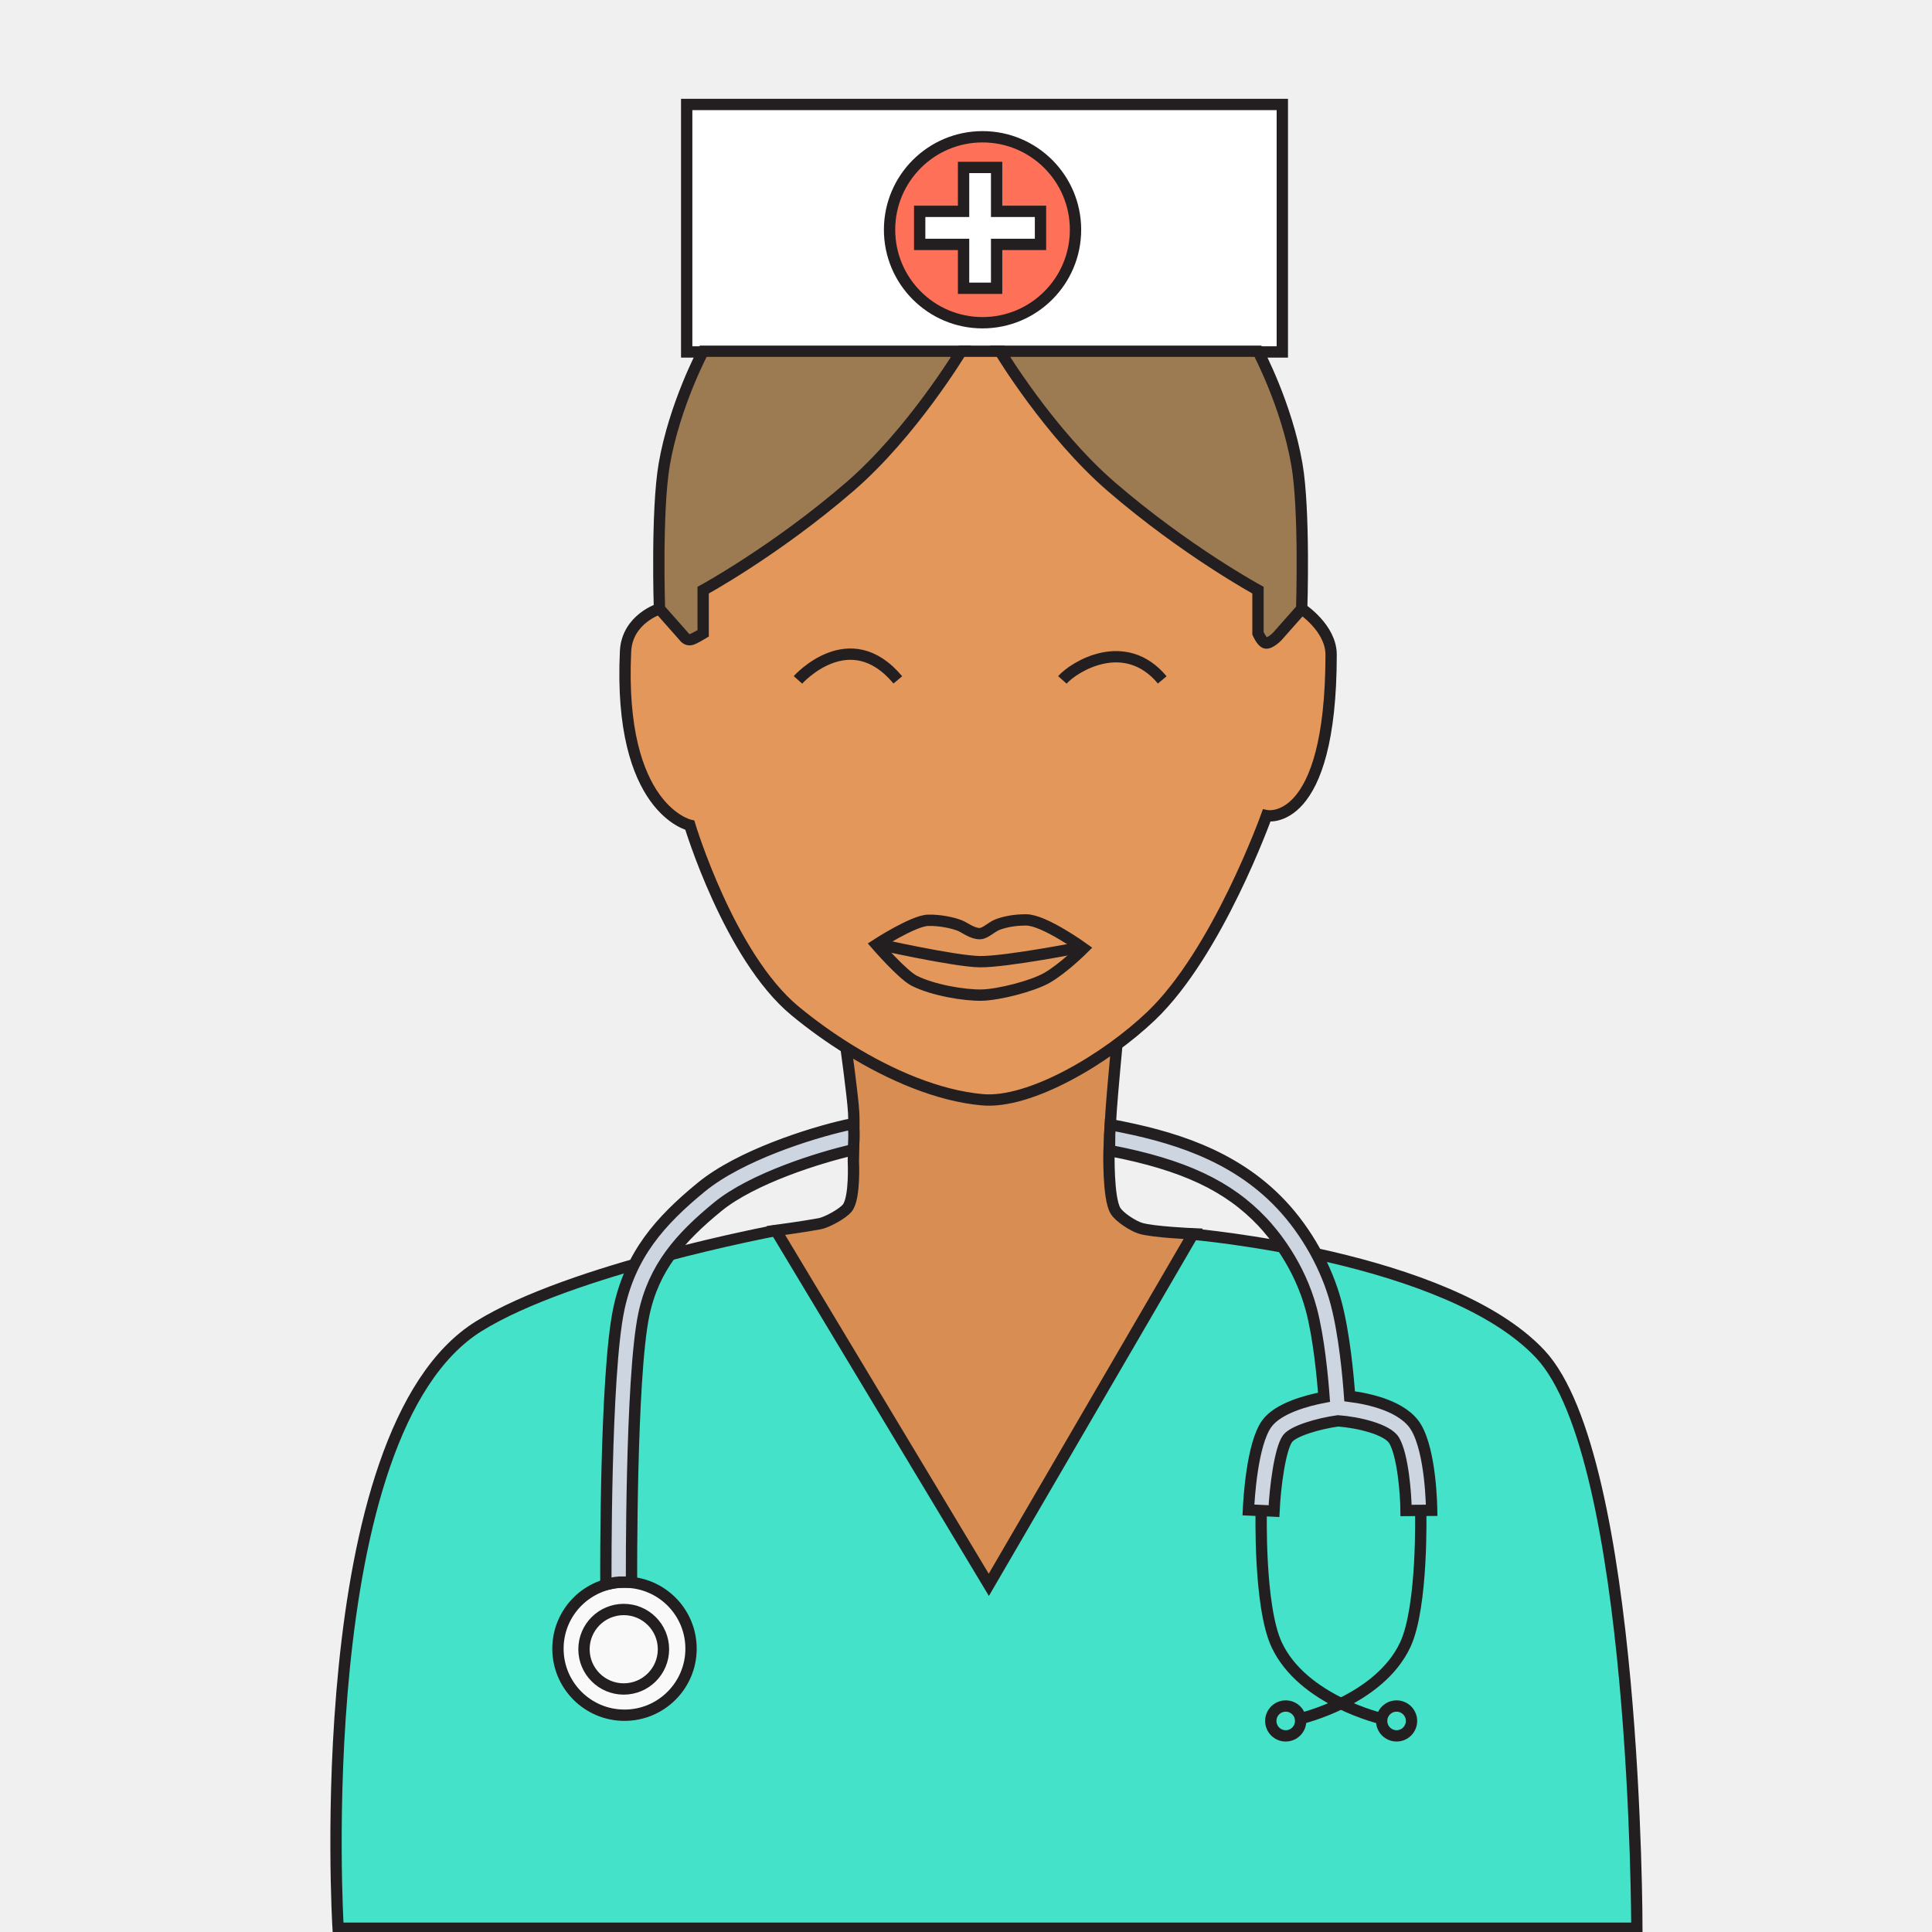
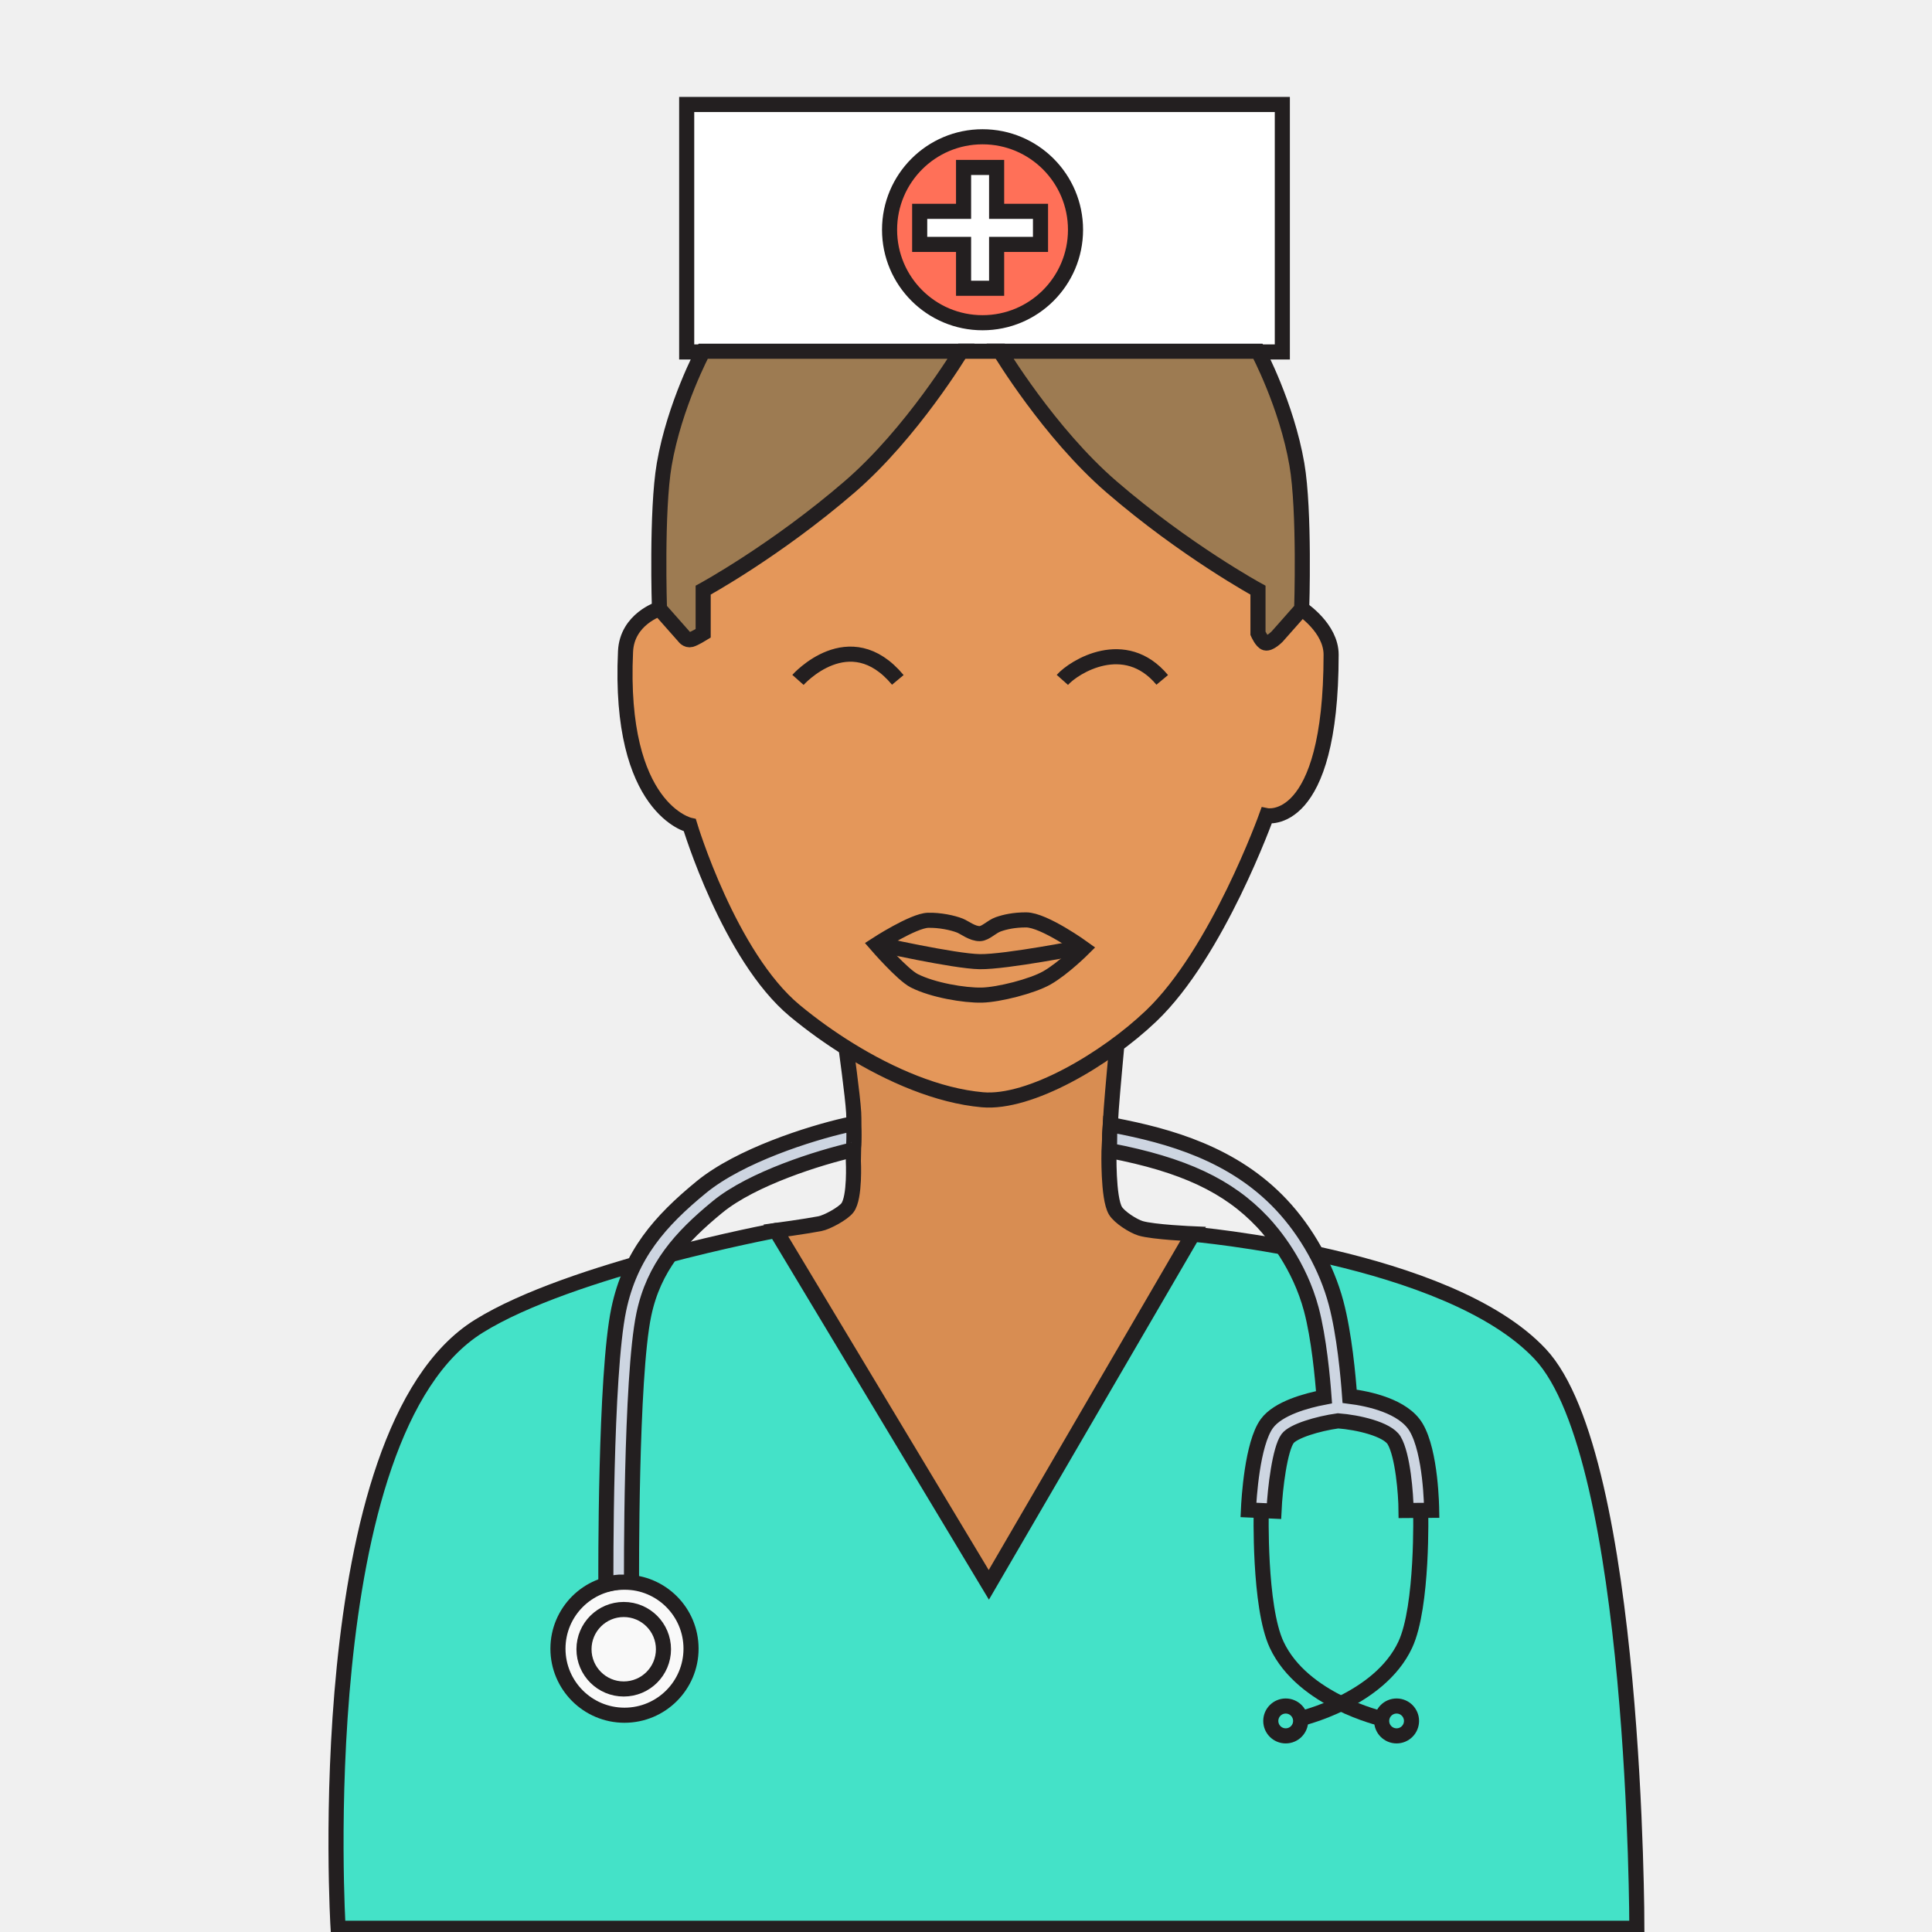
- <svg xmlns="http://www.w3.org/2000/svg" width="256" height="256" viewBox="-43.774 -13.093 256 256">
-   <path fill="#FFF" stroke="#231F20" stroke-width="1.5" stroke-miterlimit="10" d="M47.216.75h78.925v32.792H47.216z" />
-   <circle fill="#FF7058" stroke="#231F20" stroke-width="1.5" stroke-miterlimit="10" cx="86.418" cy="17.35" r="12.32" />
-   <path fill="#FFF" stroke="#231F20" stroke-width="1.5" stroke-miterlimit="10" d="M94.098 14.91h-5.814V9.095h-4.38v5.815h-5.815v4.381h5.815v5.813h4.38v-5.813h5.814z" />
-   <path fill="#44E2C8" stroke="#231F20" stroke-width="1.5" stroke-miterlimit="10" d="M1.027 242.409s-4.028-65.679 18.646-79.772c12.215-7.593 39.359-12.682 39.359-12.682l54.999.465s34.065 2.865 46.286 15.907c12.803 13.665 12.803 76.082 12.803 76.082H1.027z" />
-   <path fill="#D88D52" stroke="#231F20" stroke-width="1.5" stroke-miterlimit="10" d="M104.212 125.378l-35.928.048s.931 6.666 1.058 8.906c.088 1.596-.042 6.401-.042 6.401s.255 4.845-.781 6.211c-.582.769-2.713 1.928-3.66 2.109-2.026.384-5.827.9-5.827.9l28.218 46.952 27.076-46.511s-5.294-.225-6.972-.731c-.974-.294-2.813-1.466-3.331-2.342-1.005-1.704-.849-7.864-.849-7.864s.2-4.199.299-5.595c.149-2.122.739-8.484.739-8.484z" />
-   <path fill="#E4975A" stroke="#231F20" stroke-width="1.5" stroke-miterlimit="10" d="M128.707 67.579s3.9 2.542 3.899 6.074c-.008 23.087-8.548 21.331-8.548 21.331s-6.498 18.153-15.298 26.542c-6.032 5.751-16.083 11.661-22.353 11.105-5.892-.523-12.182-3.255-17.637-6.62a64.249 64.249 0 0 1-7.223-5.175c-8.688-7.205-13.915-24.581-13.915-24.581s-9.508-2.072-8.519-23.034c.203-4.308 4.492-5.642 4.492-5.642l39.978-34.131h5.406l39.721 33.994" />
-   <path fill="#9D7B52" stroke="#231F20" stroke-width="1.5" stroke-miterlimit="10" d="M49.399 33.448s-3.797 7.108-5.156 14.989c-1.059 6.146-.636 19.142-.636 19.142l3.249 3.673s.373.557.942.4c.49-.135 1.601-.824 1.601-.824v-5.721s9.606-5.228 19.424-13.703c8.264-7.134 14.762-17.956 14.762-17.956H49.399zM122.915 33.448s3.797 7.108 5.155 14.989c1.06 6.146.637 19.142.637 19.142l-3.249 3.673s-.986 1.004-1.555.848c-.49-.134-.988-1.272-.988-1.272v-5.721s-9.607-5.228-19.423-13.703c-8.265-7.134-14.763-17.956-14.763-17.956h34.186z" />
-   <circle fill="#F9F9F9" stroke="#231F20" stroke-width="1.5" stroke-miterlimit="10" cx="38.975" cy="205.366" r="8.817" />
-   <circle fill="none" stroke="#231F20" stroke-width="1.5" stroke-miterlimit="10" cx="38.873" cy="205.439" r="5.266" />
-   <path fill="#CDD5E1" stroke="#231F20" stroke-width="1.5" stroke-miterlimit="10" d="M69.378 137.298c0-.341 0-.564-.092-1.489-.353.068-.718.133-1.046.209-4.685 1.069-13.975 4-19.083 8.188-5.466 4.481-9.419 8.949-10.939 16.186-1.828 8.701-1.715 35.35-1.709 36.453 0 0 1.334-.294 1.738-.296.444-.002 1.66 0 1.66 0-.001-.267-.125-27.111 1.629-35.46 1.316-6.268 4.858-10.233 9.771-14.26 4.622-3.79 13.519-6.553 17.915-7.558.111-.026.157-1.195.156-1.973zM143.868 176.036c-1.682-2.826-6.274-3.79-8.809-4.112-.188-2.627-.694-8.224-1.795-12.369-1.249-4.702-3.9-9.454-7.272-13.035-6.34-6.734-14.797-9.095-22.234-10.515-.198-.039-.195-.05-.404-.086-.022.385-.079.856-.09 1.221-.029.963-.021 2.22.012 2.226 9.785 1.868 15.733 4.683 20.25 9.479 1.418 1.507 4.886 5.651 6.462 11.578 1.005 3.783 1.491 9.068 1.679 11.626-2.27.436-6.086 1.445-7.578 3.492-1.948 2.676-2.375 10.001-2.44 11.442l3.386.155c.146-3.163.797-8.231 1.797-9.603.728-.998 4.002-1.988 6.693-2.358 2.612.189 6.54 1.096 7.432 2.593 1.157 1.945 1.564 7.095 1.58 9.284l3.391-.023c-.005-.314-.082-7.669-2.06-10.995z" />
-   <path fill="none" stroke="#231F20" stroke-width="1.5" stroke-miterlimit="10" d="M123.346 187.05s-.329 12.703 2.044 17.79c3.46 7.417 13.984 9.817 13.984 9.817" />
-   <path fill="none" stroke="#231F20" stroke-width="1.5" stroke-miterlimit="10" d="M144.474 187.05s.33 12.703-2.043 17.79c-3.463 7.417-13.985 9.817-13.985 9.817" />
-   <circle fill="none" stroke="#231F20" stroke-width="1.5" stroke-miterlimit="10" cx="126.59" cy="214.941" r="1.978" />
-   <circle fill="none" stroke="#231F20" stroke-width="1.5" stroke-miterlimit="10" cx="141.281" cy="214.941" r="1.978" />
-   <path fill="none" stroke="#231F20" stroke-width="1.5" stroke-miterlimit="10" d="M72.344 112.077s4.886-3.172 6.852-3.226c1.553-.042 3.273.323 4.238.707.577.229 1.658 1.091 2.637 1.059.765-.025 1.53-.918 2.44-1.238.892-.313 2.072-.581 3.682-.581 2.392 0 7.604 3.773 7.604 3.773s-2.66 2.66-4.85 3.908c-1.946 1.109-6.378 2.232-8.616 2.284-2.317.053-6.521-.658-8.971-1.907-1.572-.801-5.016-4.779-5.016-4.779zM61.961 76.996s6.828-7.675 13.231 0M96.995 76.996c1.556-1.749 8.286-5.927 13.233 0" />
-   <path fill="none" stroke="#231F20" stroke-width="1.5" stroke-miterlimit="10" d="M72.344 111.959s10.333 2.323 13.704 2.373c3.493.052 13.748-1.973 13.748-1.973" />
+ <svg xmlns="http://www.w3.org/2000/svg" width="256" height="256" viewBox="-43.524 -12.843 256 256">
+   <path fill="#FFF" stroke="#231F20" stroke-width="2" stroke-miterlimit="10" d="M47.466 1h78.925v32.792H47.466z" />
+   <circle fill="#FF7058" stroke="#231F20" stroke-width="2" stroke-miterlimit="10" cx="86.668" cy="17.6" r="12.32" />
+   <path fill="#FFF" stroke="#231F20" stroke-width="2" stroke-miterlimit="10" d="M94.348 15.16h-5.814V9.345h-4.38v5.815h-5.815v4.381h5.815v5.813h4.38v-5.813h5.814z" />
+   <path fill="#44E2C8" stroke="#231F20" stroke-width="2" stroke-miterlimit="10" d="M1.277 242.659s-4.028-65.679 18.646-79.772c12.215-7.593 39.359-12.682 39.359-12.682l54.999.465s34.065 2.865 46.286 15.907c12.803 13.665 12.803 76.082 12.803 76.082H1.277z" />
+   <path fill="#D88D52" stroke="#231F20" stroke-width="2" stroke-miterlimit="10" d="M104.462 125.628l-35.928.048s.931 6.666 1.058 8.906c.088 1.596-.042 6.401-.042 6.401s.255 4.845-.781 6.211c-.582.769-2.713 1.928-3.66 2.109-2.026.384-5.827.9-5.827.9L87.5 197.157l27.076-46.511s-5.294-.225-6.972-.731c-.974-.294-2.813-1.466-3.331-2.342-1.005-1.704-.849-7.864-.849-7.864s.2-4.199.299-5.595c.149-2.124.739-8.486.739-8.486z" />
+   <path fill="#E4975A" stroke="#231F20" stroke-width="2" stroke-miterlimit="10" d="M128.957 67.829s3.9 2.542 3.899 6.074c-.008 23.087-8.548 21.331-8.548 21.331s-6.498 18.153-15.298 26.542c-6.032 5.751-16.083 11.661-22.353 11.105-5.892-.523-12.182-3.255-17.637-6.62a64.249 64.249 0 0 1-7.223-5.175c-8.688-7.205-13.915-24.581-13.915-24.581s-9.508-2.072-8.519-23.034c.203-4.308 4.492-5.642 4.492-5.642l39.978-34.131h5.406l39.721 33.994" />
+   <path fill="#9D7B52" stroke="#231F20" stroke-width="2" stroke-miterlimit="10" d="M49.649 33.698s-3.797 7.108-5.156 14.989c-1.059 6.146-.636 19.142-.636 19.142l3.249 3.673s.373.557.942.4c.49-.135 1.601-.824 1.601-.824v-5.721s9.606-5.228 19.424-13.703c8.264-7.134 14.762-17.956 14.762-17.956H49.649zM123.165 33.698s3.797 7.108 5.155 14.989c1.06 6.146.637 19.142.637 19.142l-3.249 3.673s-.986 1.004-1.555.848c-.49-.134-.988-1.272-.988-1.272v-5.721s-9.607-5.228-19.423-13.703c-8.265-7.134-14.763-17.956-14.763-17.956h34.186z" />
+   <circle fill="#F9F9F9" stroke="#231F20" stroke-width="2" stroke-miterlimit="10" cx="39.225" cy="205.616" r="8.817" />
+   <circle fill="none" stroke="#231F20" stroke-width="2" stroke-miterlimit="10" cx="39.123" cy="205.689" r="5.266" />
+   <path fill="#CDD5E1" stroke="#231F20" stroke-width="2" stroke-miterlimit="10" d="M69.628 137.548c0-.341 0-.564-.092-1.489-.353.068-.718.133-1.046.209-4.685 1.069-13.975 4-19.083 8.188-5.466 4.481-9.419 8.949-10.939 16.186-1.828 8.701-1.715 35.35-1.709 36.453 0 0 1.334-.294 1.738-.296.444-.002 1.66 0 1.66 0-.001-.267-.125-27.111 1.629-35.46 1.316-6.268 4.858-10.233 9.771-14.26 4.622-3.79 13.519-6.553 17.915-7.558.111-.026.157-1.195.156-1.973zM144.118 176.286c-1.682-2.826-6.274-3.79-8.809-4.112-.188-2.627-.694-8.224-1.795-12.369-1.249-4.702-3.9-9.454-7.272-13.035-6.34-6.734-14.797-9.095-22.234-10.515-.198-.039-.195-.05-.404-.086-.022.385-.079.856-.09 1.221-.029.963-.021 2.22.012 2.226 9.785 1.868 15.733 4.683 20.25 9.479 1.418 1.507 4.886 5.651 6.462 11.578 1.005 3.783 1.491 9.068 1.679 11.626-2.27.436-6.086 1.445-7.578 3.492-1.948 2.676-2.375 10.001-2.44 11.442l3.386.155c.146-3.163.797-8.231 1.797-9.603.728-.998 4.002-1.988 6.693-2.358 2.612.189 6.54 1.096 7.432 2.593 1.157 1.945 1.564 7.095 1.58 9.284l3.391-.023c-.005-.314-.082-7.669-2.06-10.995z" />
+   <path fill="none" stroke="#231F20" stroke-width="2" stroke-miterlimit="10" d="M123.596 187.3s-.329 12.703 2.044 17.79c3.46 7.417 13.984 9.817 13.984 9.817" />
+   <path fill="none" stroke="#231F20" stroke-width="2" stroke-miterlimit="10" d="M144.724 187.3s.33 12.703-2.043 17.79c-3.463 7.417-13.985 9.817-13.985 9.817" />
+   <circle fill="none" stroke="#231F20" stroke-width="2" stroke-miterlimit="10" cx="126.84" cy="215.191" r="1.978" />
+   <circle fill="none" stroke="#231F20" stroke-width="2" stroke-miterlimit="10" cx="141.531" cy="215.191" r="1.978" />
+   <path fill="none" stroke="#231F20" stroke-width="2" stroke-miterlimit="10" d="M72.594 112.327s4.886-3.172 6.852-3.226c1.553-.042 3.273.323 4.238.707.577.229 1.658 1.091 2.637 1.059.765-.025 1.53-.918 2.44-1.238.892-.313 2.072-.581 3.682-.581 2.392 0 7.604 3.773 7.604 3.773s-2.66 2.66-4.85 3.908c-1.946 1.109-6.378 2.232-8.616 2.284-2.317.053-6.521-.658-8.971-1.907-1.572-.801-5.016-4.779-5.016-4.779zM62.211 77.246s6.828-7.675 13.231 0M97.245 77.246c1.556-1.749 8.286-5.927 13.233 0" />
+   <path fill="none" stroke="#231F20" stroke-width="2" stroke-miterlimit="10" d="M72.594 112.209s10.333 2.323 13.704 2.373c3.493.052 13.748-1.973 13.748-1.973" />
</svg>
